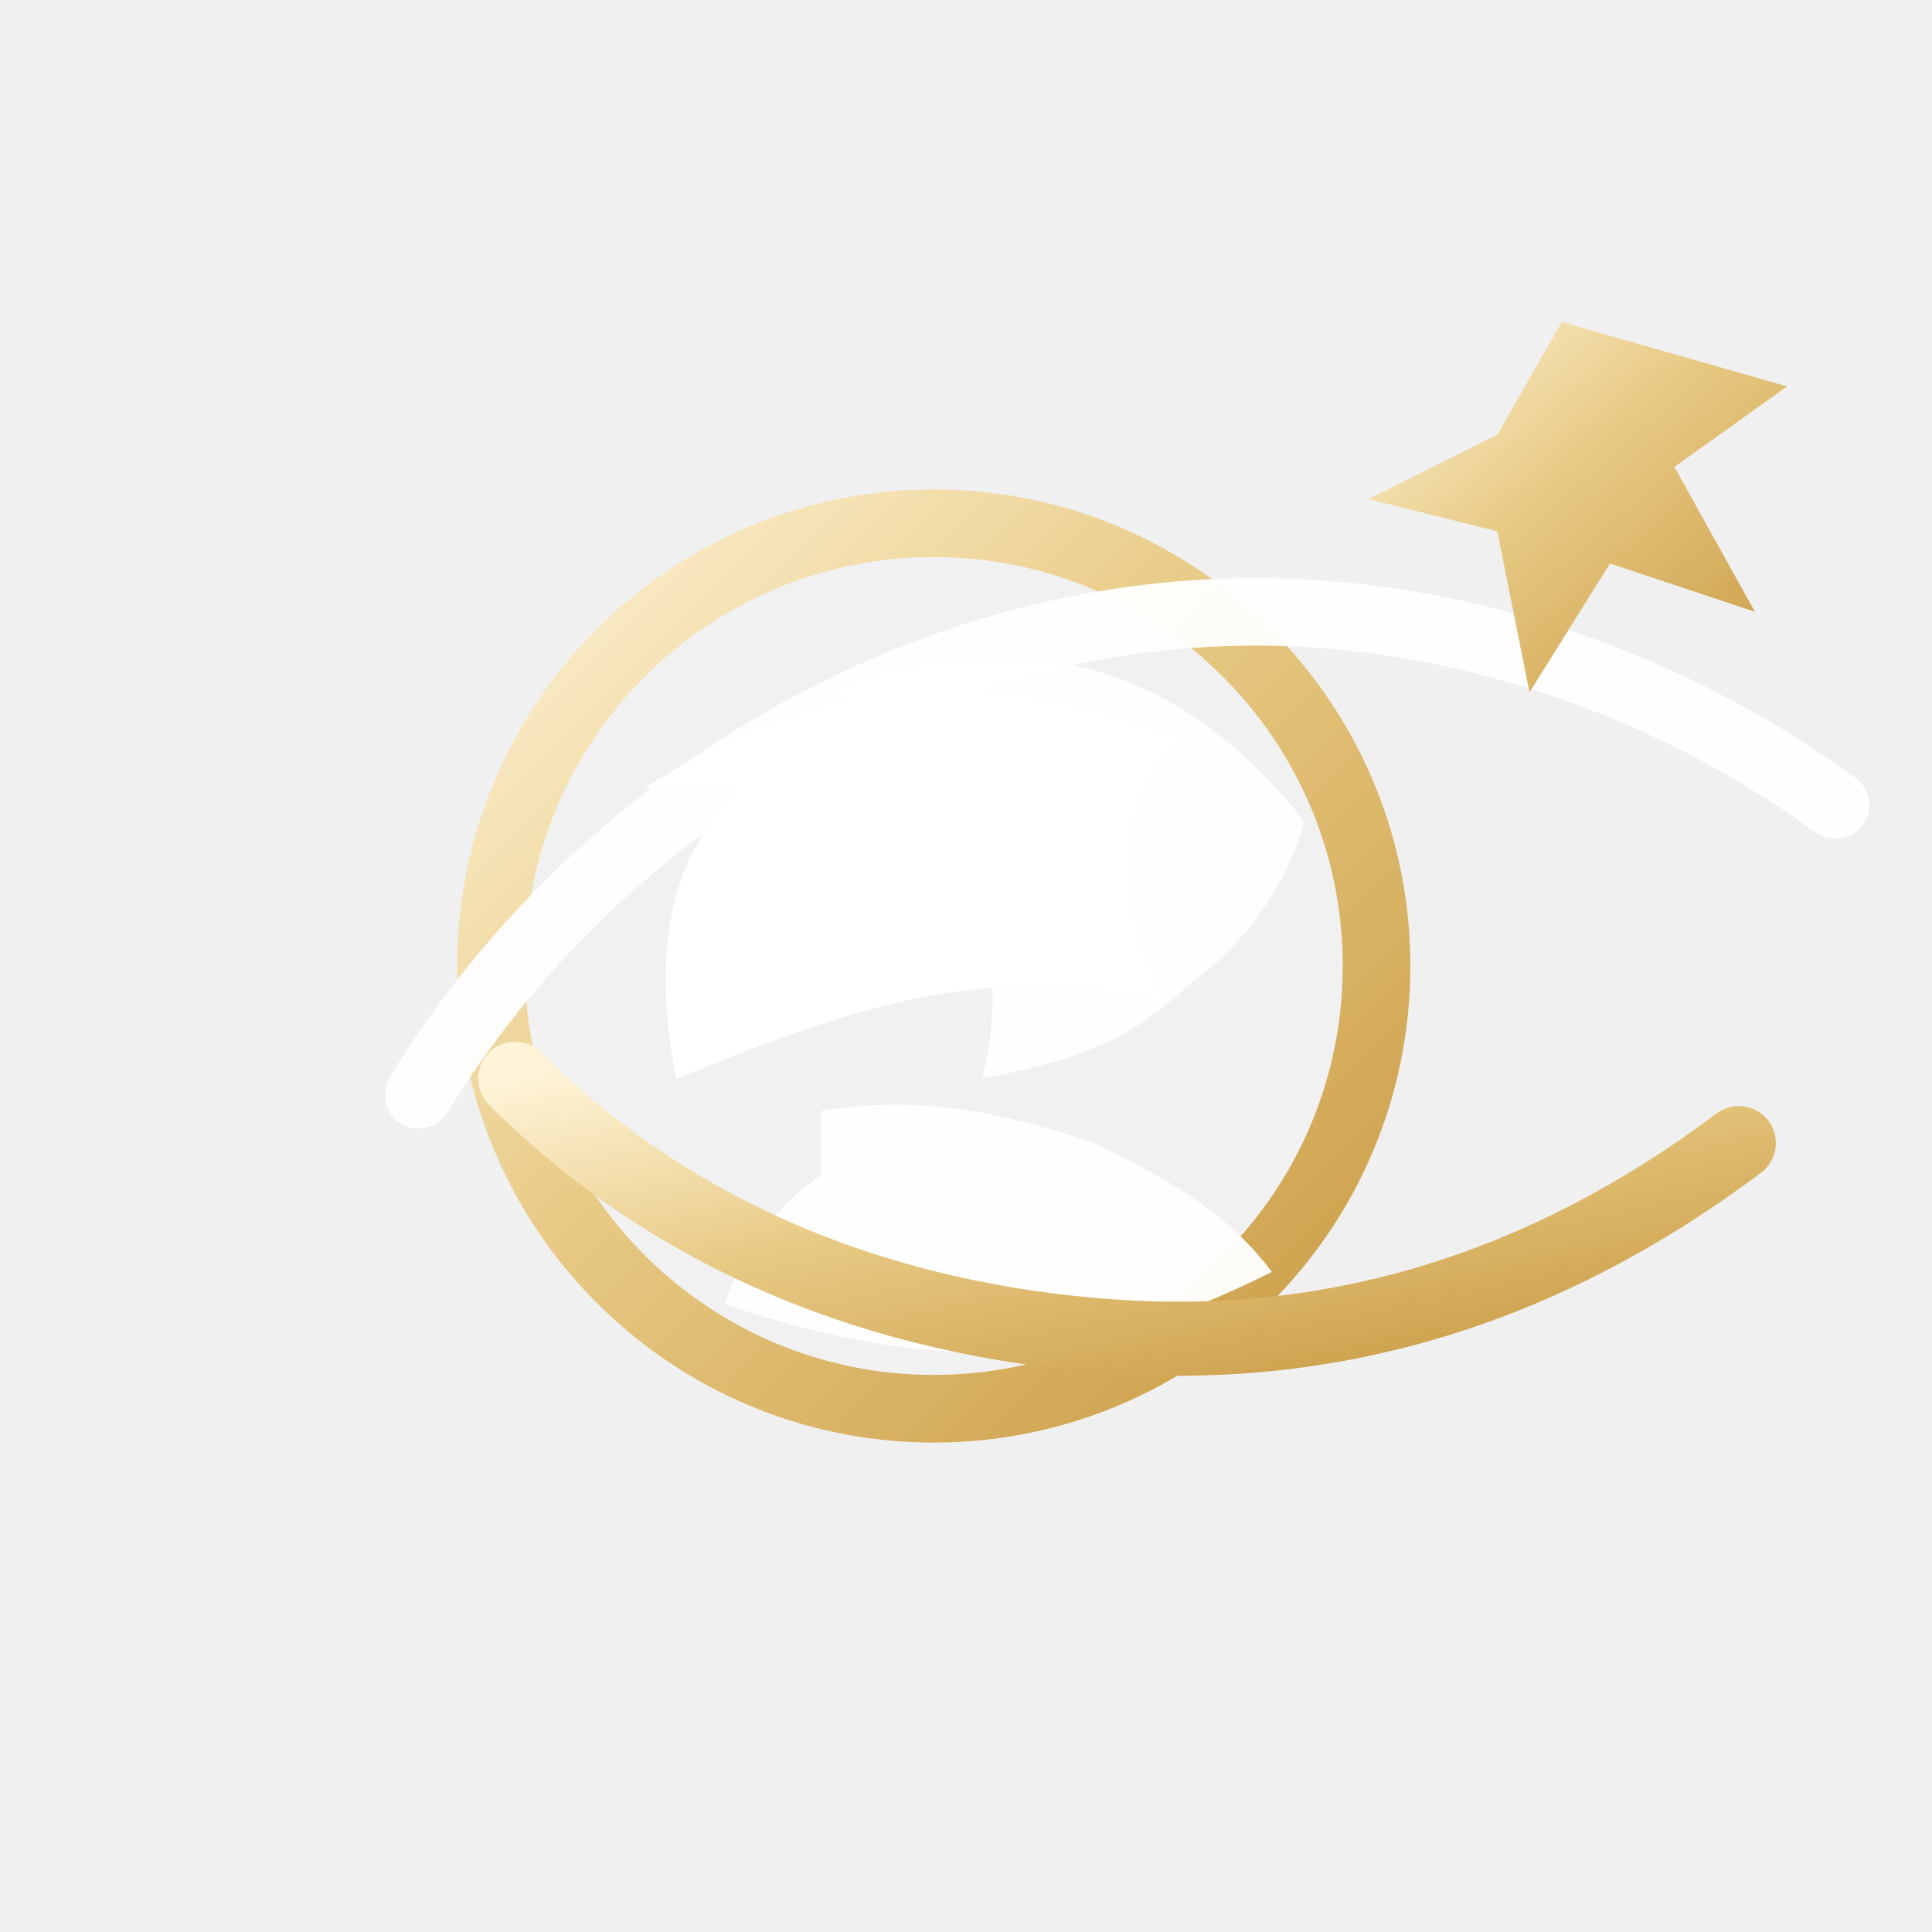
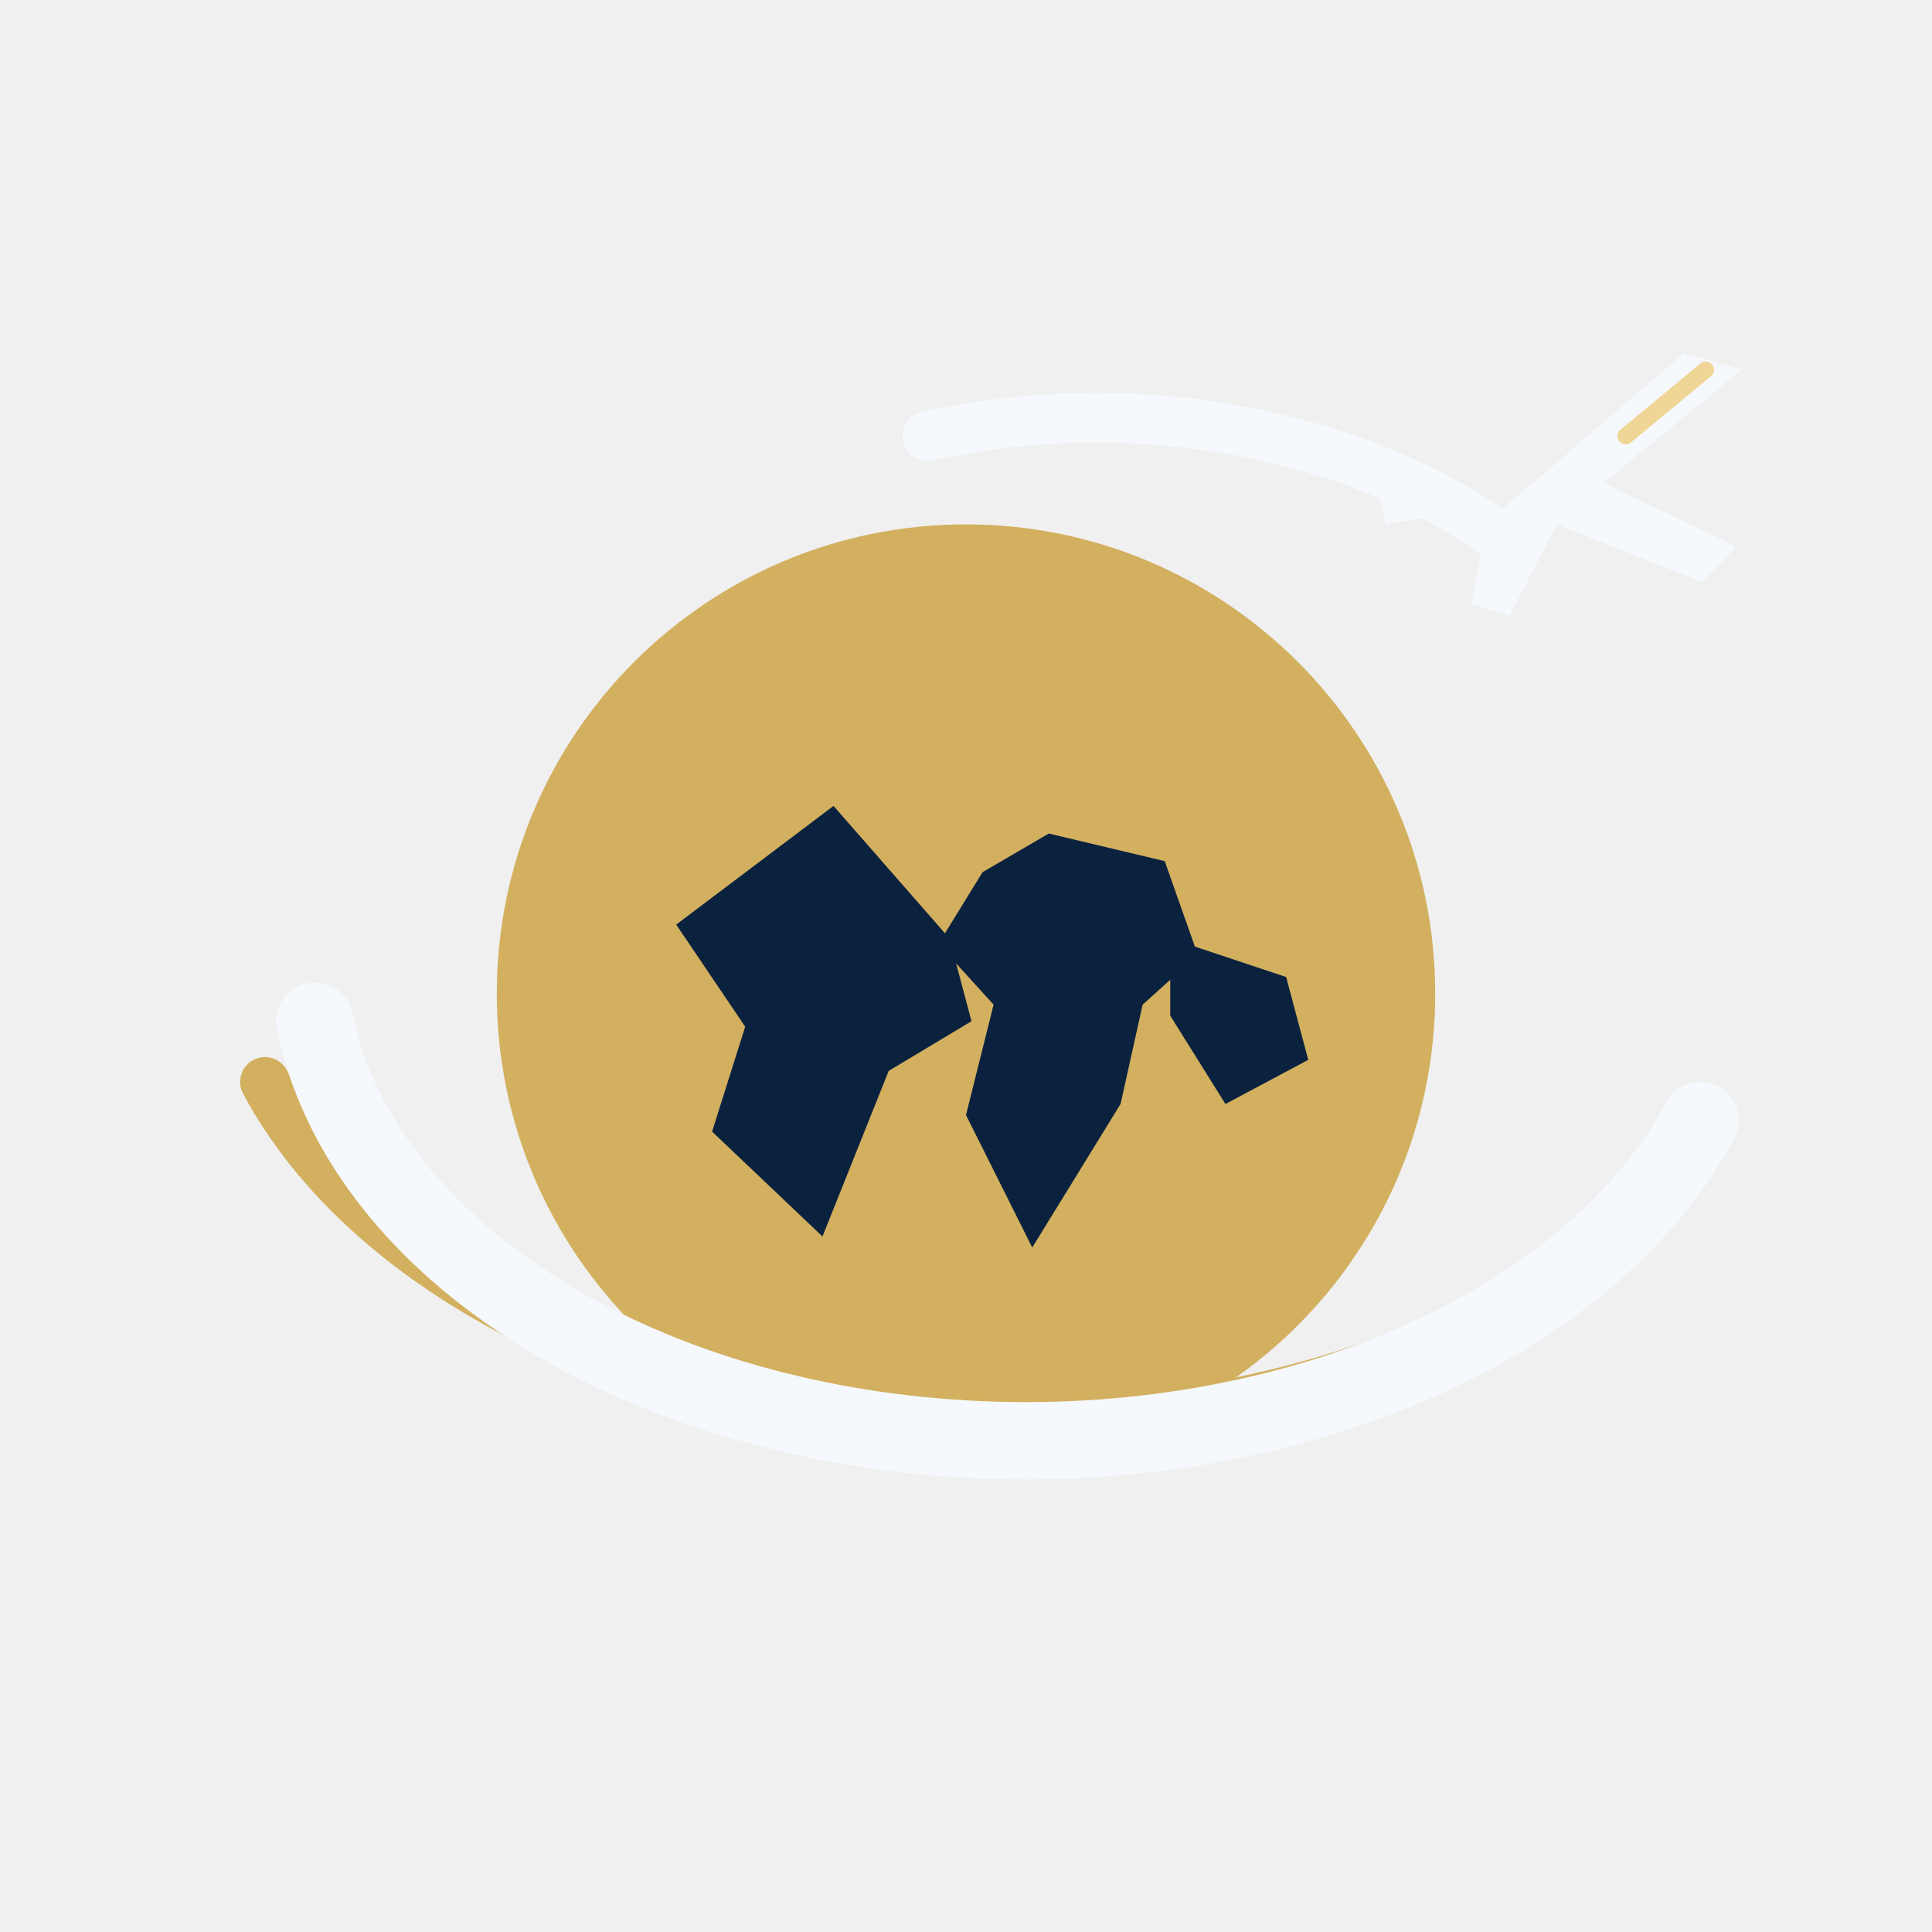
- <svg xmlns="http://www.w3.org/2000/svg" viewBox="0 0 120 120" role="img" aria-label="Global Travel">
-   <defs>
-     <linearGradient id="gtGoldMarkV7" x1="0" y1="0" x2="1" y2="1">
-       <stop offset="0%" stop-color="#FFF4D8" />
-       <stop offset="45%" stop-color="#E7C983" />
-       <stop offset="100%" stop-color="#C99A43" />
-     </linearGradient>
-   </defs>
-   <g transform="translate(2,2)">
-     <circle cx="56" cy="58" r="27.5" fill="rgba(255,255,255,0.04)" stroke="url(#gtGoldMarkV7)" stroke-width="4.2" />
-     <path d="M38 47c6-4 12-6 19-6 5 0 9 1 14 3-2 2-3 5-3 8 0 3 1 5 2 8-5-1-10-1-15 0-5 1-10 3-15 5-1-5-1-10 1-14 1-2 2-3 3-4z" fill="#FFFFFF" />
-     <path d="M63 39c7 1 12 5 16 10-1 4-4 8-7 10-4 4-8 5-13 6 1-4 1-8-1-12-1-5-4-9-8-12 4-2 8-2 13-2z" fill="#FFFFFF" opacity=".94" />
-     <path d="M49 67c6-1 11 0 17 2 4 2 8 4 11 8-6 3-12 5-18 5-5 0-10-1-16-3 1-3 3-6 6-8 0-2 0-3 0-4z" fill="#FFFFFF" opacity=".96" />
-     <path d="M30 65c10 10 23 15 37 16 14 1 27-3 39-12" fill="none" stroke="url(#gtGoldMarkV7)" stroke-width="4.6" stroke-linecap="round" />
-     <path d="M24 66c11-18 31-30 52-30 12 0 25 4 36 12" fill="none" stroke="#FFFFFF" stroke-width="4.2" stroke-linecap="round" opacity=".95" />
-     <path d="M95 18l14 4-7 5 5 9-9-3-5 8-2-10-8-2 8-4 4-7z" fill="url(#gtGoldMarkV7)" />
-   </g>
+ <svg xmlns="http://www.w3.org/2000/svg" viewBox="0 0 700 700">
+   <circle cx="350" cy="360" r="170" fill="#D3B05F" />
+   <path d="M302 292L245 335L270 372L258 410L298 448L322 388L352 370L344 340L302 292Z" fill="#0B223F" />
+   <path d="M380 302L422 312L434 346L414 364L406 400L374 452L350 404L360 364L340 342L356 316L380 302Z" fill="#0B223F" />
+   <path d="M424 340L466 354L474 384L444 400L424 368Z" fill="#0B223F" />
+   <path d="M96 392A284 186 0 0 0 604 430" fill="none" stroke="#D3B05F" stroke-width="18" stroke-linecap="round" />
+   <path d="M114 370A260 176 0 0 0 616 406" fill="none" stroke="#F5F8FC" stroke-width="28" stroke-linecap="round" />
+   <path d="M336 158A212 156 0 0 1 540 192" fill="none" stroke="#F5F8FC" stroke-width="18" stroke-linecap="round" />
+   <path d="M540 188l26-22 44-38 21 6-50 41 48 23-12 13-53-21-17 33-14-4 7-36-38 7-2-10z" fill="#F5F8FC" />
+   <path d="M589 158L618 134" stroke="#F0D696" stroke-width="6" stroke-linecap="round" />
</svg>
